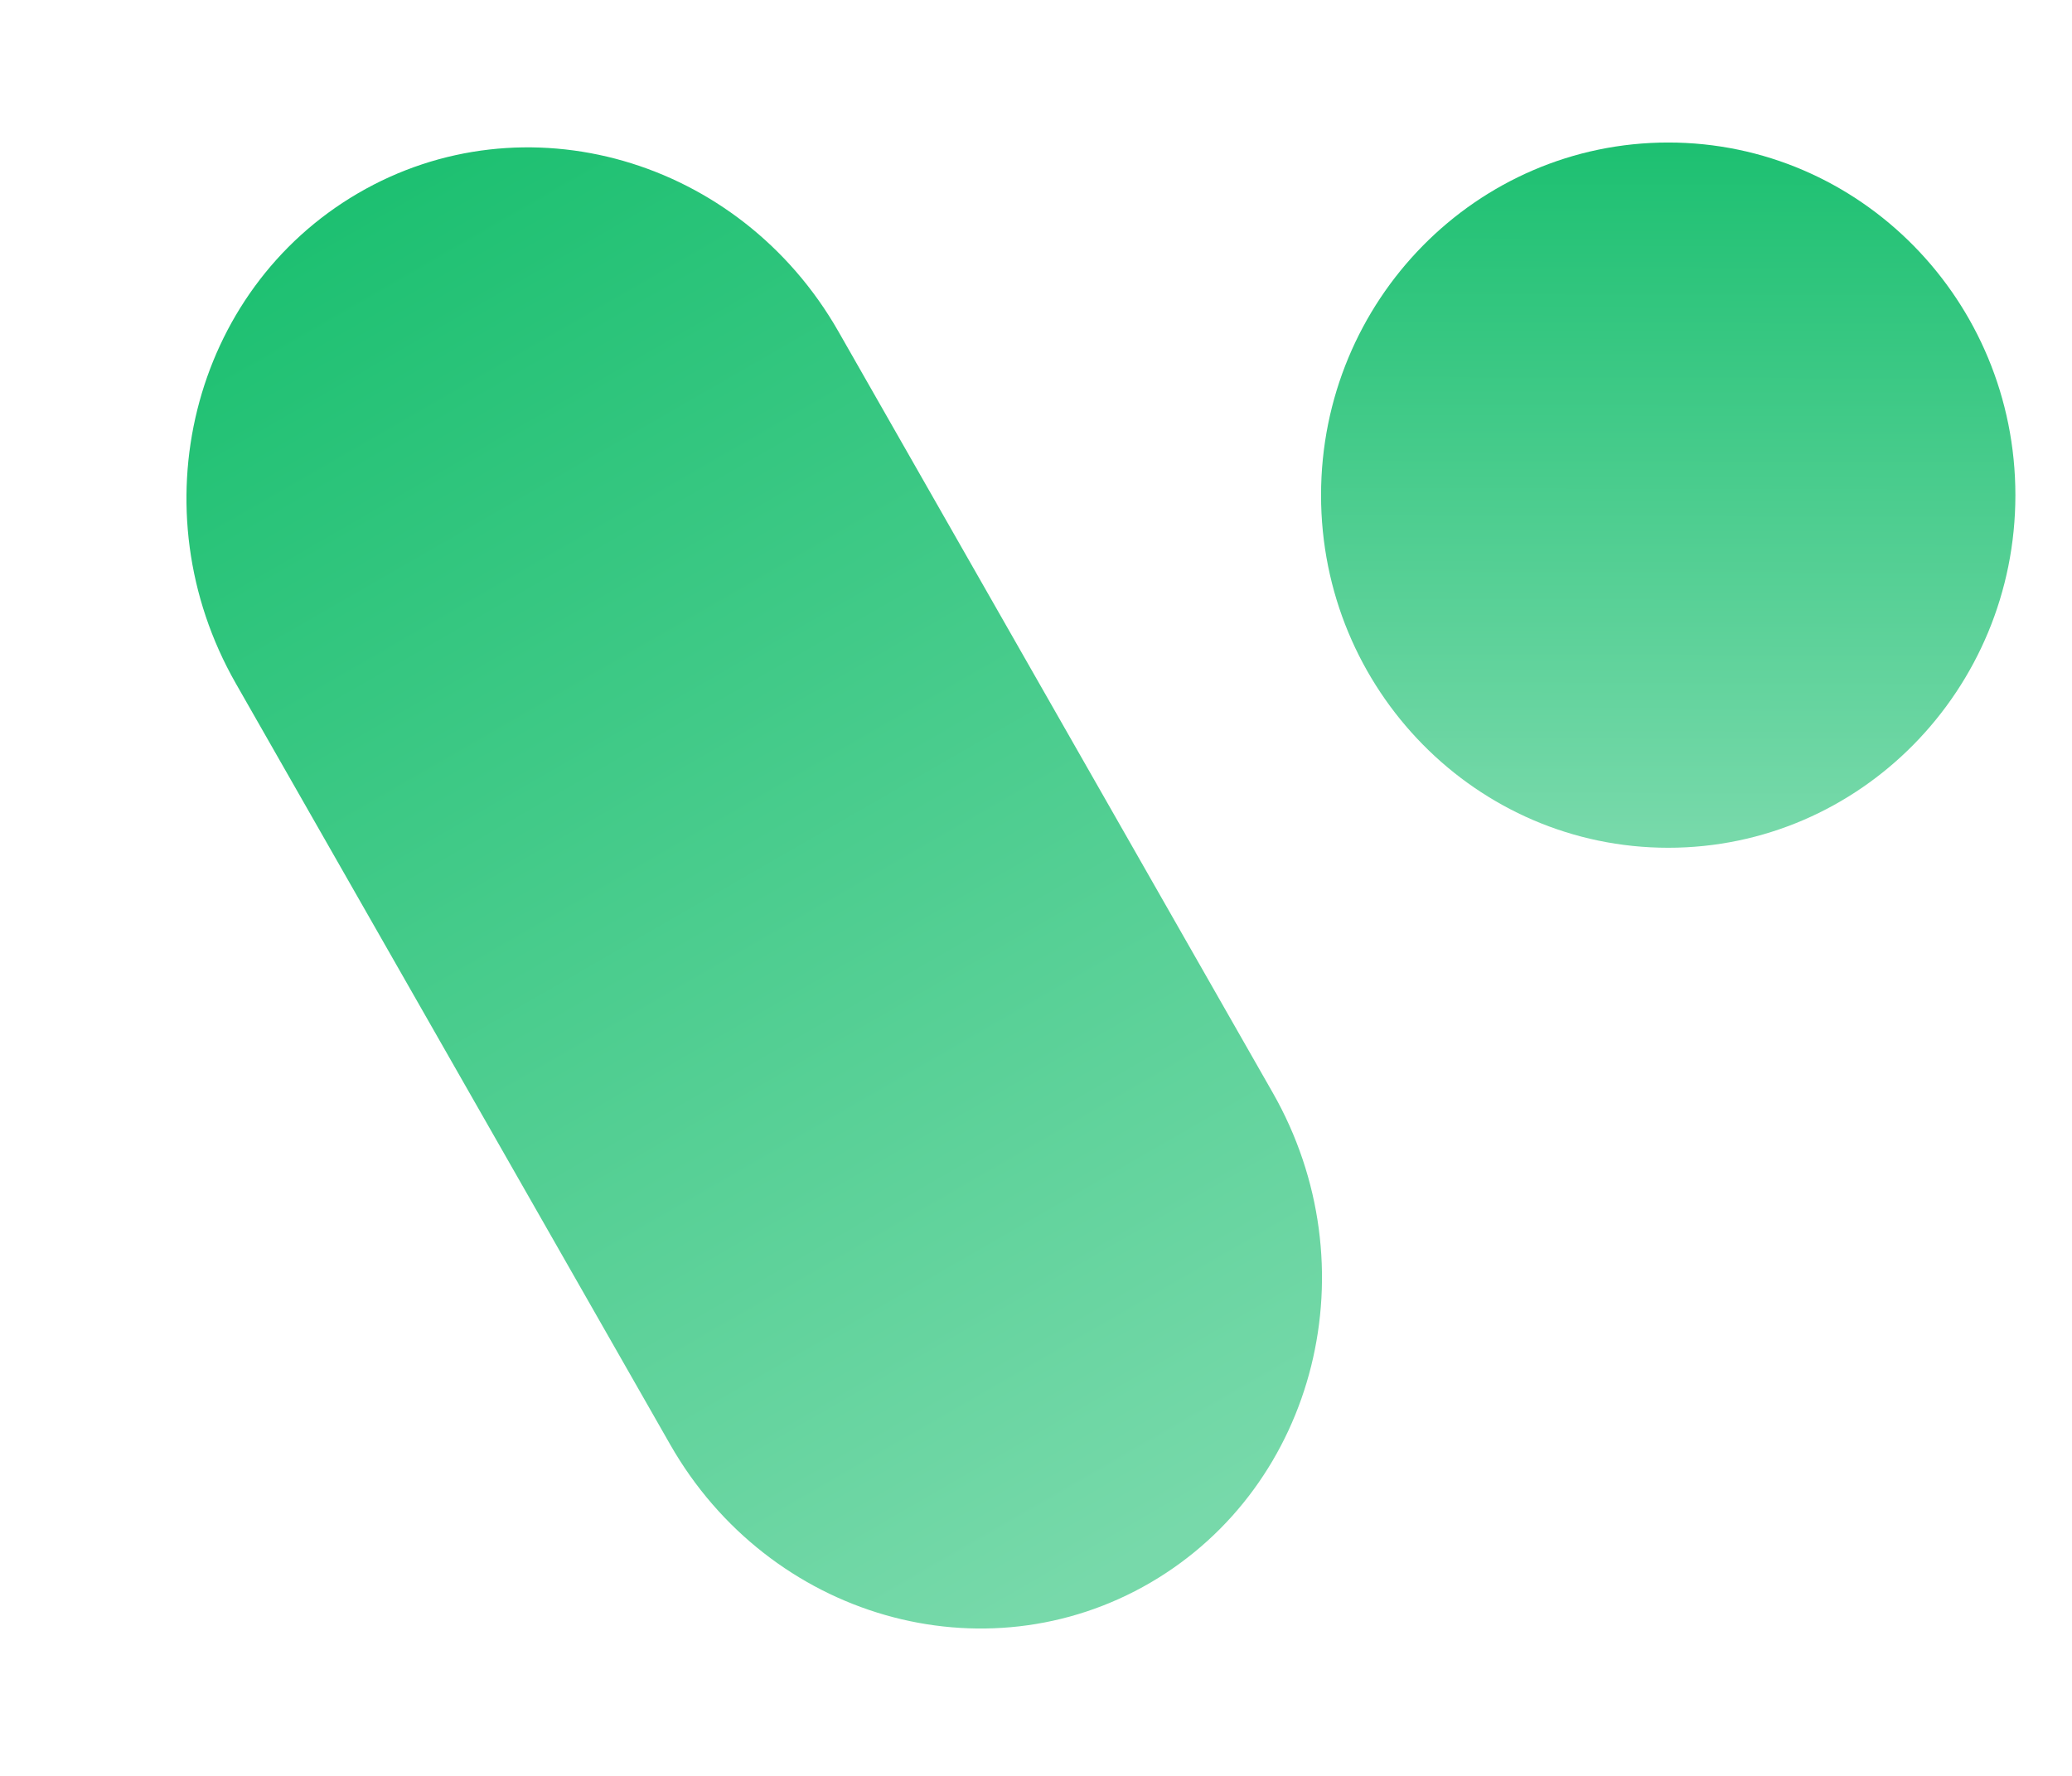
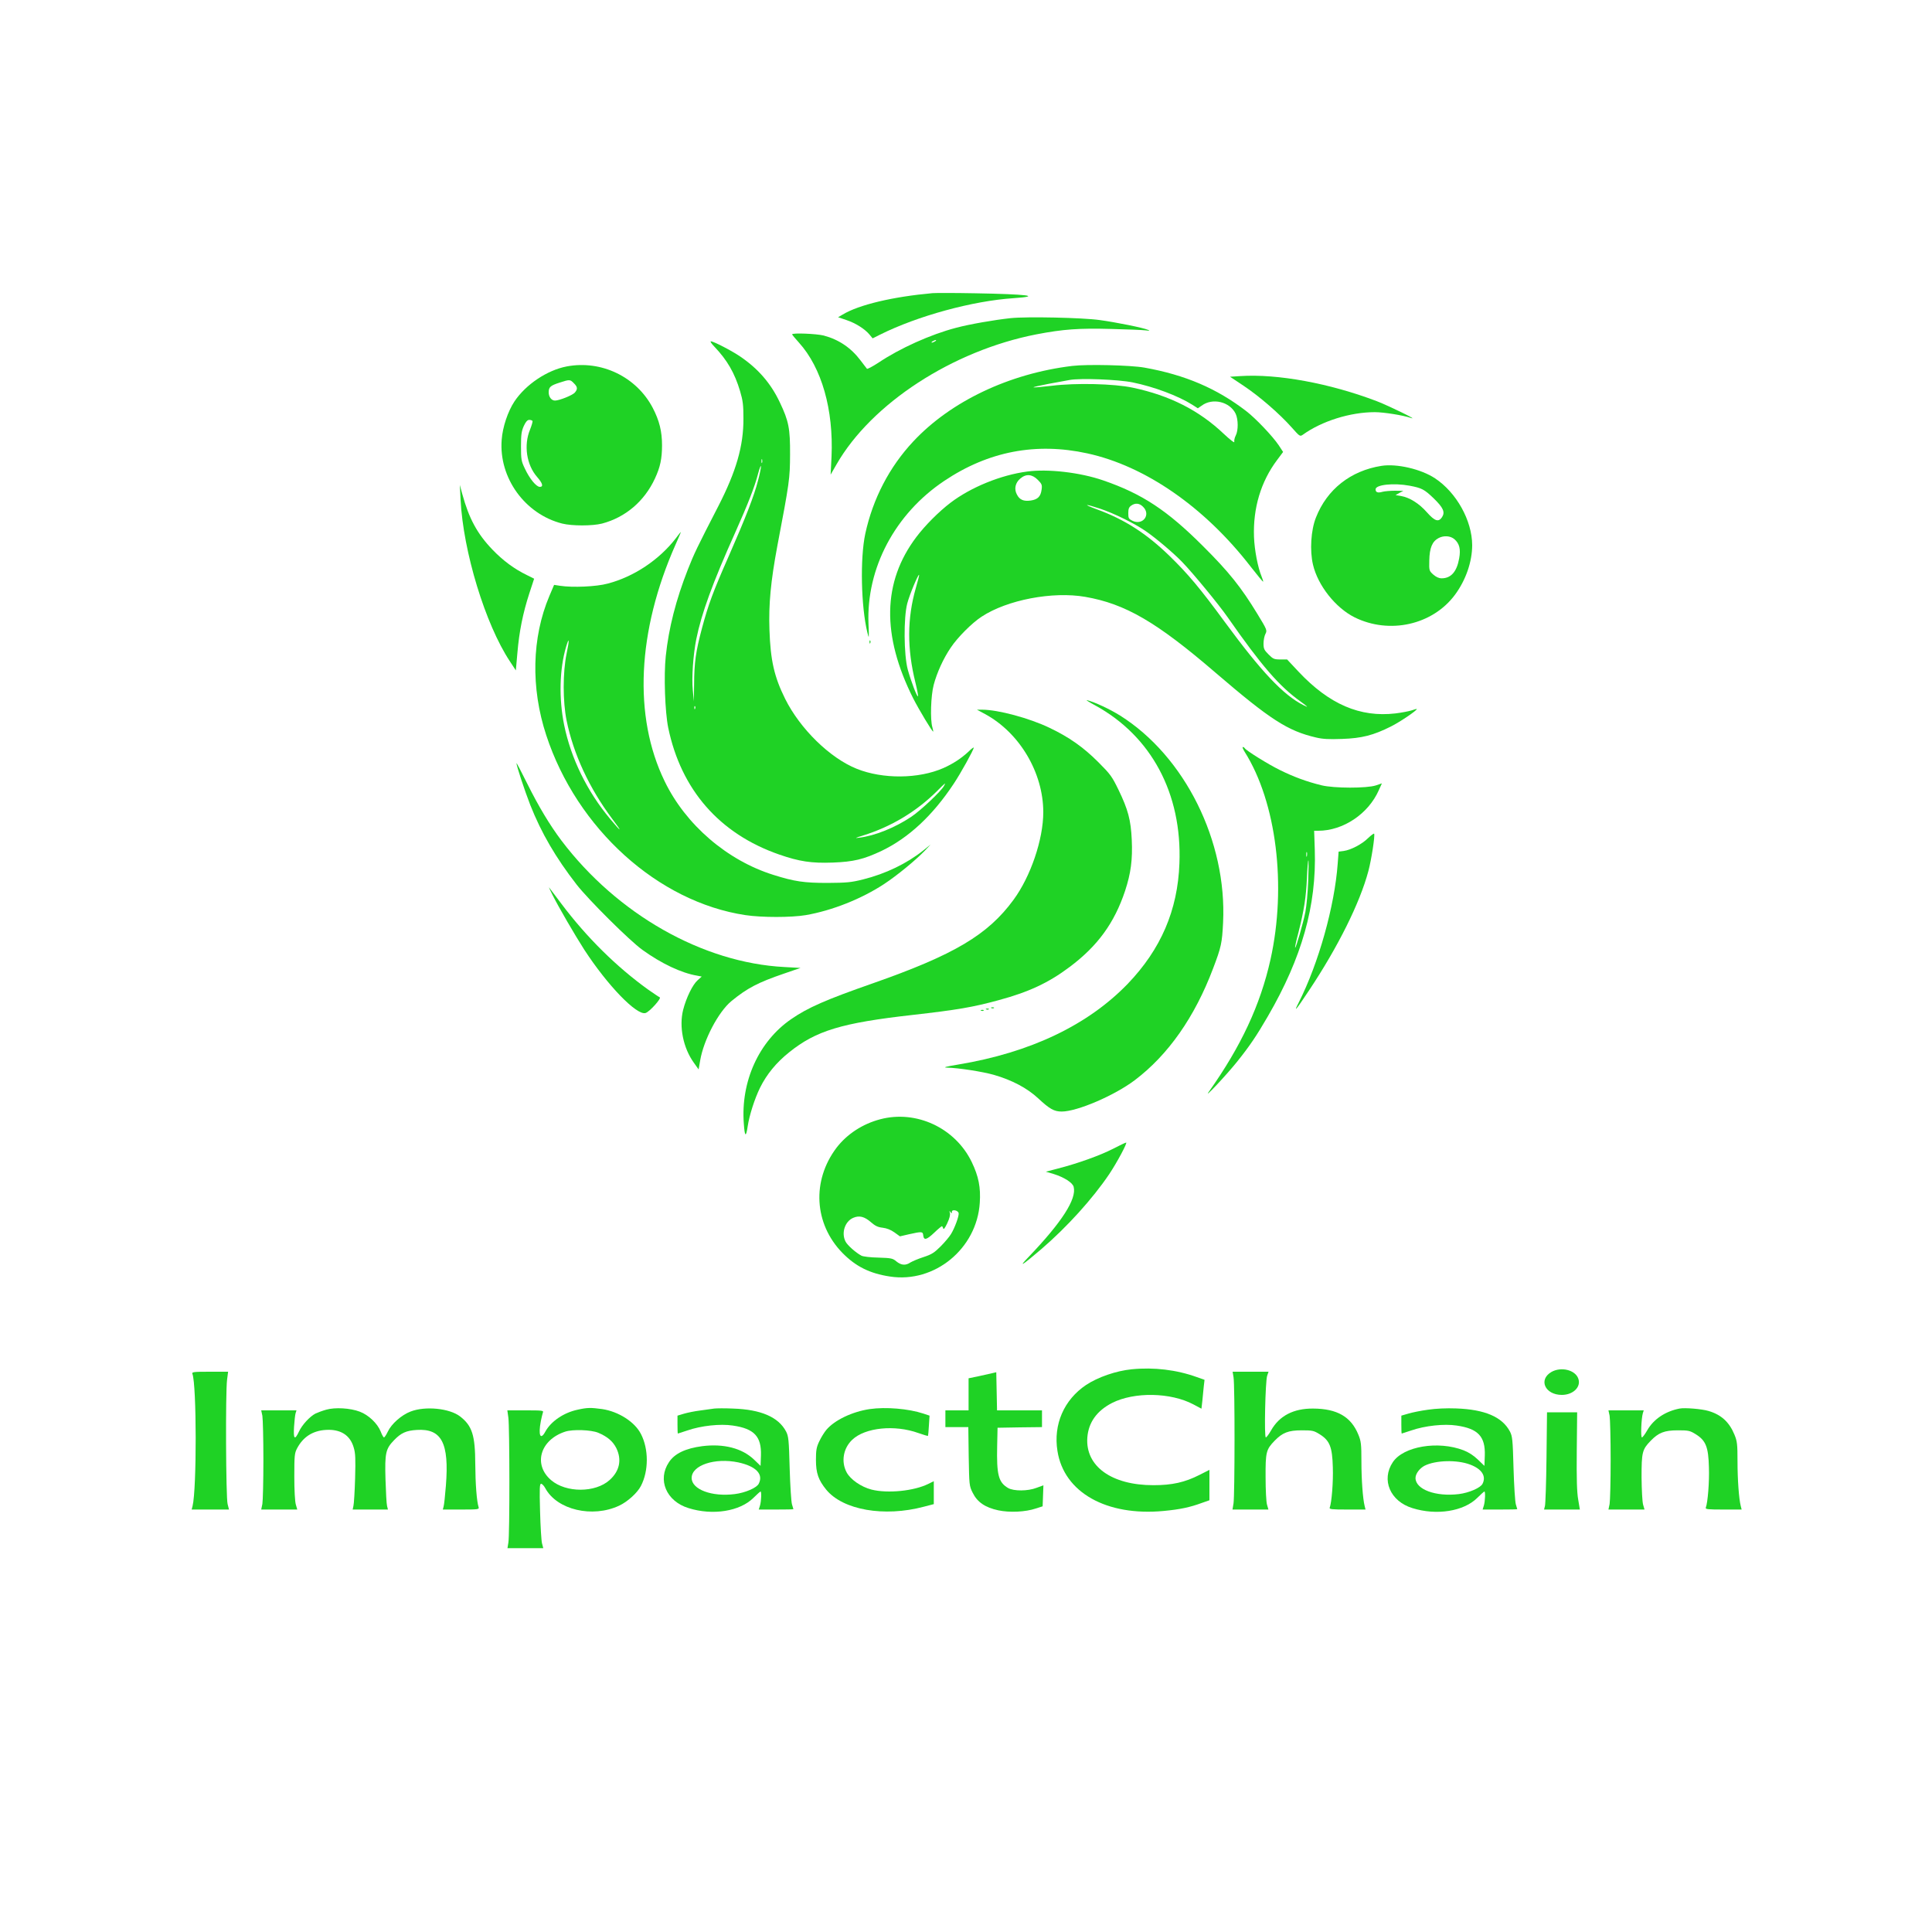
- <svg xmlns="http://www.w3.org/2000/svg" width="28" height="24" viewBox="0 0 28 24" fill="none">
-   <path d="M3.186 9.235C1.849 6.891 2.587 3.927 4.836 2.613C7.084 1.3 9.991 2.135 11.329 4.478L17.198 14.765C18.536 17.109 17.797 20.073 15.549 21.387C13.3 22.7 10.393 21.865 9.056 19.521L3.186 9.235Z" fill="url(#paint0_linear_2290_2172)" />
-   <path d="M27.235 6.692C27.235 9.323 25.134 11.457 22.544 11.457C19.953 11.457 17.852 9.323 17.852 6.692C17.852 4.06 19.953 1.926 22.544 1.926C25.134 1.926 27.235 4.06 27.235 6.692Z" fill="url(#paint1_linear_2290_2172)" />
-   <defs>
-     <linearGradient id="paint0_linear_2290_2172" x1="4.836" y1="2.613" x2="15.441" y2="21.002" gradientUnits="userSpaceOnUse">
-       <stop stop-color="#1DC071" />
-       <stop offset="1" stop-color="#77D9AA" />
-     </linearGradient>
-     <linearGradient id="paint1_linear_2290_2172" x1="22.544" y1="1.926" x2="22.52" y2="11.286" gradientUnits="userSpaceOnUse">
-       <stop stop-color="#1DC071" />
-       <stop offset="1" stop-color="#77D9AA" />
-     </linearGradient>
-   </defs>
+ <svg xmlns="http://www.w3.org/2000/svg" version="1.0" width="1500pt" height="1500pt" viewBox="0 0 1500 1500" preserveAspectRatio="xMidYMid meet">
+   <g transform="translate(0,1500) scale(0.1,-0.1)" fill="#1fd225" stroke="none">
+     <path d="M7240 12724 c-309 -28 -572 -90 -699 -167 l-34 -20 65 -22 c72 -24 144 -70 180 -114 l23 -28 58 29 c291 145 718 262 1037 283 228 16 103 31 -300 38 -157 3 -305 3 -330 1z" />
+     <path d="M7847 12530 c-129 -14 -319 -47 -424 -75 -199 -52 -436 -159 -603 -271 -46 -30 -86 -51 -89 -47 -4 4 -26 34 -50 65 -74 98 -169 162 -286 193 -56 14 -245 22 -245 9 0 -3 24 -32 53 -64 177 -196 269 -520 253 -885 l-7 -140 46 80 c271 472 900 882 1551 1009 208 40 332 49 583 42 124 -3 244 -8 266 -11 32 -4 35 -3 18 4 -35 16 -249 59 -374 76 -136 19 -565 28 -692 15z m-587 -180 c-8 -5 -19 -10 -25 -10 -5 0 -3 5 5 10 8 5 20 10 25 10 6 0 3 -5 -5 -10z" />
+     <path d="M5547 12308 c99 -104 157 -204 199 -345 22 -74 26 -108 26 -213 1 -212 -56 -409 -195 -680 -164 -318 -188 -368 -236 -490 -93 -237 -149 -456 -172 -674 -16 -149 -6 -433 19 -556 100 -482 398 -823 860 -984 158 -55 253 -69 417 -63 162 6 240 25 380 91 210 101 396 274 559 520 55 82 156 265 156 281 0 5 -19 -9 -42 -32 -55 -51 -117 -92 -193 -126 -193 -85 -471 -87 -673 -6 -208 83 -440 310 -556 543 -85 171 -114 299 -122 536 -7 198 10 376 61 650 95 499 98 524 99 710 1 203 -10 260 -79 405 -69 147 -168 262 -308 357 -66 45 -207 118 -228 118 -7 0 5 -19 28 -42z m370 -900 c-3 -7 -5 -2 -5 12 0 14 2 19 5 13 2 -7 2 -19 0 -25z m-32 -140 c-30 -118 -95 -285 -228 -588 -121 -274 -158 -375 -207 -558 -48 -180 -60 -264 -61 -435 l-2 -132 -8 85 c-10 96 3 279 27 398 40 198 126 435 302 827 98 220 151 354 178 458 10 38 20 64 22 58 2 -6 -8 -57 -23 -113z m-488 -1770 c-3 -8 -6 -5 -6 6 -1 11 2 17 5 13 3 -3 4 -12 1 -19z m1932 -600 c-22 -41 -182 -192 -256 -241 -127 -84 -280 -146 -403 -161 -37 -5 -32 -2 30 17 219 68 415 186 575 345 69 69 70 69 54 40z" />
+     <path d="M4400 12155 c-152 -29 -318 -140 -406 -272 -51 -77 -92 -199 -99 -298 -23 -295 181 -577 470 -650 76 -19 234 -19 309 0 182 48 329 173 411 350 41 88 55 154 55 258 0 108 -21 192 -72 290 -126 241 -399 373 -668 322z m55 -130 c30 -29 31 -46 8 -73 -18 -21 -121 -62 -154 -62 -28 0 -49 29 -49 64 0 41 14 53 87 76 76 25 80 24 108 -5z m-321 -293 c3 -5 -6 -35 -19 -68 -50 -121 -27 -273 55 -367 43 -49 51 -77 21 -77 -27 0 -79 63 -115 140 -29 60 -31 73 -31 175 0 92 4 118 22 158 15 33 28 47 42 47 11 0 22 -4 25 -8z" />
+     <path d="M8325 12159 c-489 -59 -944 -275 -1235 -587 -185 -198 -313 -444 -372 -716 -41 -192 -33 -564 16 -766 13 -53 14 -51 9 65 -18 434 206 856 589 1112 342 229 712 300 1110 213 450 -98 911 -418 1267 -878 52 -67 96 -120 98 -118 2 1 -4 20 -12 40 -29 70 -55 203 -59 307 -8 224 53 429 179 597 l47 63 -34 52 c-47 70 -178 208 -252 265 -229 176 -473 281 -791 338 -108 19 -444 27 -560 13z m469 -128 c166 -34 353 -104 464 -174 l42 -27 29 20 c85 64 220 31 265 -63 20 -44 21 -129 0 -169 -9 -17 -13 -39 -11 -49 3 -11 -33 17 -82 63 -192 182 -418 297 -706 358 -145 31 -442 38 -628 15 -77 -9 -141 -15 -143 -12 -2 2 49 14 113 26 65 12 141 26 168 31 82 15 376 4 489 -19z" />
+     <path d="M9628 12080 l-78 -5 108 -72 c121 -81 277 -216 371 -322 61 -69 64 -71 85 -57 148 107 370 176 560 176 70 0 219 -24 281 -45 66 -22 -170 93 -265 130 -365 139 -771 214 -1062 195z" />
+     <path d="M10725 11383 c-239 -38 -422 -182 -508 -401 -39 -98 -49 -256 -23 -366 38 -162 175 -335 323 -409 271 -134 606 -59 780 176 84 114 133 256 133 385 -1 191 -122 408 -288 518 -108 72 -298 116 -417 97z m219 -154 c95 -18 114 -28 187 -98 75 -73 90 -107 65 -146 -27 -41 -56 -32 -118 38 -60 68 -133 114 -200 126 l-43 7 30 17 30 16 -65 1 c-36 0 -79 -4 -95 -8 -38 -11 -55 -5 -55 19 0 36 140 51 264 28z m349 -416 c38 -34 49 -77 36 -148 -18 -103 -63 -155 -136 -155 -22 0 -43 10 -65 29 -32 29 -33 31 -31 110 2 98 23 148 73 174 41 21 92 17 123 -10z" />
+     <path d="M7975 11339 c-205 -27 -437 -122 -595 -242 -93 -71 -199 -178 -266 -267 -263 -349 -270 -763 -23 -1254 45 -88 146 -256 154 -256 2 0 -1 15 -6 33 -18 59 -12 245 10 329 25 95 75 205 132 289 53 80 166 193 240 241 199 131 552 198 805 154 311 -54 554 -195 1014 -591 422 -362 558 -450 778 -501 50 -12 100 -15 202 -11 152 5 243 28 380 97 68 34 200 123 200 135 0 2 -17 -2 -39 -10 -21 -7 -78 -18 -127 -24 -275 -32 -514 71 -752 324 l-89 95 -52 0 c-49 0 -57 4 -92 39 -34 34 -39 44 -39 85 0 26 7 60 15 75 14 27 12 32 -63 155 -126 207 -221 326 -422 526 -277 277 -472 406 -774 510 -179 62 -429 91 -591 69z m82 -64 c32 -32 35 -40 30 -76 -7 -54 -30 -77 -84 -85 -55 -8 -87 5 -108 47 -23 43 -12 91 26 123 45 39 92 35 136 -9z m818 -210 c62 -61 -2 -146 -81 -109 -31 15 -34 20 -34 60 0 33 5 46 22 58 32 23 65 20 93 -9z m-332 -15 c107 -36 261 -112 347 -170 81 -55 222 -174 291 -246 88 -92 282 -328 351 -427 263 -377 401 -536 566 -654 59 -43 64 -49 22 -28 -157 79 -327 260 -610 645 -193 263 -285 373 -431 515 -181 175 -348 282 -564 361 -114 42 -93 44 28 4z m-1433 -617 c-67 -234 -68 -469 -3 -731 14 -57 23 -105 20 -108 -7 -7 -53 114 -79 207 -31 115 -33 405 -4 514 17 66 85 229 92 222 2 -2 -10 -48 -26 -104z" />
+     <path d="M3576 11120 c20 -402 192 -967 383 -1255 l46 -70 12 135 c14 167 43 310 92 461 l38 116 -56 28 c-99 48 -185 112 -268 198 -118 123 -182 242 -234 432 l-19 70 6 -115z" />
+     <path d="M5248 10822 c-128 -167 -326 -300 -530 -353 -87 -24 -272 -32 -370 -17 l-46 7 -37 -87 c-136 -322 -145 -712 -24 -1080 238 -726 868 -1295 1547 -1397 127 -19 355 -19 468 0 203 35 433 126 609 242 99 65 245 185 315 258 l45 48 -57 -46 c-127 -101 -291 -181 -468 -225 -92 -23 -125 -26 -275 -27 -182 0 -257 11 -419 62 -360 112 -683 390 -846 728 -244 502 -213 1165 85 1837 24 54 43 98 41 98 -1 0 -18 -21 -38 -48z m-849 -897 c-30 -145 -30 -371 0 -519 53 -260 176 -526 356 -766 80 -106 72 -106 -18 2 -179 214 -304 470 -357 729 -42 207 -36 434 15 607 25 83 27 57 4 -53z" />
+     <path d="M6751 10014 c0 -11 3 -14 6 -6 3 7 2 16 -1 19 -3 4 -6 -2 -5 -13z" />
+     <path d="M8500 9525 c439 -239 678 -686 657 -1228 -13 -364 -144 -667 -401 -935 -310 -321 -756 -534 -1316 -627 -97 -16 -122 -23 -88 -24 89 -2 276 -31 364 -56 142 -41 259 -103 345 -183 88 -82 123 -102 182 -102 120 0 411 125 568 244 259 196 465 490 607 866 64 168 70 198 78 357 31 632 -297 1291 -799 1607 -80 50 -195 104 -257 120 -14 4 13 -14 60 -39z" />
+     <path d="M7648 9456 c268 -145 452 -455 452 -762 0 -211 -98 -499 -231 -680 -200 -273 -461 -427 -1094 -649 -363 -127 -503 -188 -633 -278 -251 -173 -392 -485 -367 -811 7 -103 17 -109 30 -21 12 83 54 215 96 300 52 105 126 195 226 275 209 168 407 228 958 290 351 40 467 60 666 114 237 64 389 135 553 258 218 163 348 342 431 591 45 137 59 242 52 396 -7 155 -29 236 -103 389 -50 103 -63 121 -157 215 -116 116 -227 194 -378 266 -158 76 -401 141 -524 141 l-40 0 63 -34z" />
+     <path d="M9664 9162 c246 -390 327 -1040 200 -1612 -79 -353 -228 -673 -479 -1027 -46 -64 132 125 219 233 98 122 152 202 240 354 264 455 378 859 364 1291 l-5 149 32 0 c193 0 389 131 470 315 l24 53 -47 -16 c-71 -23 -323 -23 -422 1 -114 28 -215 65 -322 118 -92 45 -262 151 -274 170 -3 5 -9 9 -15 9 -5 0 2 -17 15 -38z m483 -809 c-3 -10 -5 -4 -5 12 0 17 2 24 5 18 2 -7 2 -21 0 -30z m10 -190 c-3 -87 -13 -196 -22 -243 -17 -87 -74 -285 -80 -278 -2 2 9 55 26 118 44 174 59 272 66 423 3 75 8 137 11 137 3 0 2 -71 -1 -157z" />
+     <path d="M4010 9075 c0 -22 64 -214 107 -325 86 -217 197 -408 360 -618 92 -118 413 -437 511 -507 147 -106 301 -179 424 -200 l36 -7 -32 -29 c-38 -33 -88 -135 -112 -229 -33 -130 0 -296 83 -411 l37 -52 12 69 c27 160 141 377 242 461 123 101 207 145 409 214 l128 44 -125 7 c-634 33 -1298 410 -1731 982 -91 121 -178 266 -265 441 -46 93 -84 165 -84 160z" />
+     <path d="M10623 8494 c-48 -48 -134 -93 -191 -101 l-39 -5 -7 -92 c-24 -332 -149 -776 -302 -1078 -44 -86 -25 -65 79 92 224 336 395 679 461 927 24 90 52 273 45 290 -2 4 -23 -11 -46 -33z" />
+     <path d="M4289 8053 c48 -96 174 -312 247 -426 181 -278 408 -513 476 -492 31 9 127 116 110 122 -7 3 -47 30 -90 60 -245 176 -478 406 -674 667 -50 67 -93 123 -95 126 -3 3 9 -23 26 -57z" />
+     <path d="M7698 7173 c7 -3 16 -2 19 1 4 3 -2 6 -13 5 -11 0 -14 -3 -6 -6z" />
+     <path d="M7658 7163 c7 -3 16 -2 19 1 4 3 -2 6 -13 5 -11 0 -14 -3 -6 -6z" />
+     <path d="M7618 7153 c7 -3 16 -2 19 1 4 3 -2 6 -13 5 -11 0 -14 -3 -6 -6z" />
+     <path d="M6834 6310 c-137 -36 -258 -115 -340 -222 -192 -255 -174 -589 46 -815 104 -106 212 -160 370 -184 346 -53 674 216 697 572 8 120 -9 206 -63 318 -128 264 -430 405 -710 331z m609 -729 c4 -20 -30 -115 -60 -163 -12 -20 -48 -63 -80 -95 -49 -49 -69 -62 -133 -83 -41 -13 -87 -33 -102 -42 -37 -25 -71 -22 -108 8 -28 24 -39 27 -140 30 -60 1 -120 8 -132 15 -42 22 -108 80 -123 109 -35 67 -5 158 60 185 46 20 87 10 138 -35 32 -28 53 -38 90 -42 32 -4 63 -16 91 -36 l43 -31 69 16 c103 23 109 22 112 -9 5 -40 26 -35 86 22 29 28 56 50 59 50 3 0 7 -8 10 -17 3 -12 13 1 31 39 18 38 25 66 21 80 -5 18 -4 20 4 8 9 -13 11 -13 11 1 0 22 48 13 53 -10z" />
+     <path d="M8640 6080 c-100 -51 -272 -113 -428 -153 l-92 -24 61 -18 c80 -25 147 -67 155 -100 24 -94 -91 -273 -350 -544 -85 -88 -51 -67 99 61 200 172 398 391 527 582 62 93 144 247 131 245 -5 0 -51 -22 -103 -49z" />
+     <path d="M8787 4369 c-121 -12 -263 -61 -355 -122 -171 -115 -255 -306 -222 -512 50 -322 380 -508 825 -466 127 12 203 28 298 63 l57 20 0 118 0 118 -77 -39 c-114 -58 -213 -80 -358 -80 -325 0 -529 147 -513 370 9 117 73 207 191 268 173 88 456 83 633 -11 l62 -33 7 61 c3 34 8 84 11 112 l6 51 -59 21 c-158 57 -333 78 -506 61z" />
+     <path d="M12045 4348 c-103 -60 -49 -178 81 -178 88 0 151 62 128 126 -23 68 -134 95 -209 52z" />
+     <path d="M1494 4333 c33 -86 34 -894 1 -1026 l-7 -27 145 0 145 0 -11 43 c-13 49 -17 866 -4 965 l8 62 -142 0 c-128 0 -141 -2 -135 -17z" />
+     <path d="M7705 4339 c-16 -4 -65 -15 -107 -24 l-78 -16 0 -125 0 -124 -90 0 -90 0 0 -65 0 -65 89 0 89 0 3 -227 c4 -224 4 -229 31 -283 36 -73 97 -114 198 -136 89 -19 212 -13 292 14 l53 17 3 82 3 81 -52 -19 c-69 -27 -178 -27 -222 -2 -75 44 -90 102 -85 328 l3 140 173 3 172 2 0 65 0 65 -175 0 -174 0 -3 148 -3 148 -30 -7z" />
+     <path d="M9577 4308 c11 -58 10 -920 0 -980 l-8 -48 140 0 139 0 -11 38 c-6 20 -11 114 -11 212 -1 195 4 216 70 284 61 63 107 81 210 81 83 0 94 -2 139 -30 79 -49 99 -99 103 -257 4 -114 -9 -273 -24 -313 -5 -13 15 -15 136 -15 l142 0 -7 28 c-14 56 -25 202 -25 347 0 134 -3 156 -24 207 -57 139 -165 201 -351 202 -152 1 -262 -56 -326 -169 -17 -30 -36 -55 -41 -55 -14 0 -4 433 10 478 l11 32 -140 0 -139 0 7 -42z" />
+     <path d="M2532 4055 c-29 -8 -66 -22 -83 -30 -44 -23 -104 -88 -128 -140 -33 -70 -44 -58 -38 38 3 45 8 92 12 105 l7 22 -137 0 -137 0 9 -42 c4 -24 8 -178 8 -343 0 -165 -4 -319 -8 -342 l-9 -43 140 0 140 0 -11 38 c-7 22 -12 111 -12 217 0 166 2 183 22 221 47 88 120 135 220 142 115 8 191 -39 219 -136 14 -45 15 -88 11 -241 -3 -102 -9 -198 -13 -213 l-6 -28 137 0 137 0 -7 28 c-4 15 -9 107 -12 205 -6 206 1 238 67 306 54 56 94 74 176 79 193 12 252 -101 226 -431 -6 -78 -14 -152 -18 -164 l-6 -23 142 0 c131 0 141 1 136 18 -15 46 -25 182 -26 337 -1 222 -24 295 -118 368 -82 63 -270 82 -384 38 -71 -27 -149 -96 -177 -156 -12 -25 -25 -45 -30 -45 -4 0 -16 20 -25 45 -25 63 -94 129 -163 155 -74 28 -192 35 -261 15z" />
+     <path d="M4484 4055 c-108 -23 -207 -91 -250 -170 -38 -70 -56 -29 -35 81 5 27 13 57 16 67 7 16 -4 17 -135 17 l-141 0 8 -57 c10 -73 11 -913 0 -970 l-7 -43 139 0 139 0 -10 38 c-5 20 -12 133 -15 250 -5 178 -3 212 8 212 8 0 23 -16 33 -35 91 -168 366 -232 573 -135 65 30 142 100 169 153 61 117 61 287 0 404 -48 94 -174 174 -301 193 -88 12 -115 12 -191 -5z m161 -179 c71 -30 113 -66 140 -119 44 -90 26 -178 -52 -248 -111 -100 -338 -100 -454 -1 -142 121 -85 314 110 377 59 19 201 14 256 -9z" />
+     <path d="M5545 4064 c-16 -2 -65 -9 -108 -15 -42 -5 -100 -17 -127 -25 l-50 -15 0 -69 c0 -39 1 -70 3 -70 1 0 34 11 74 24 107 37 255 53 353 38 166 -24 223 -85 218 -233 l-3 -80 -52 50 c-92 87 -234 124 -401 103 -129 -17 -214 -57 -258 -124 -92 -137 -21 -304 152 -357 188 -59 399 -25 504 80 27 27 52 49 55 49 8 0 6 -72 -4 -108 l-10 -32 135 0 c74 0 134 1 134 3 0 1 -5 18 -11 37 -6 19 -14 145 -18 280 -6 224 -9 249 -28 286 -59 112 -195 171 -413 178 -63 3 -128 2 -145 0z m187 -418 c138 -30 198 -92 158 -167 -17 -31 -104 -69 -185 -79 -178 -23 -335 36 -335 125 0 99 180 159 362 121z" />
+     <path d="M6753 4060 c-136 -20 -274 -86 -337 -161 -16 -19 -41 -59 -55 -89 -22 -46 -26 -69 -26 -145 0 -102 19 -156 80 -231 130 -158 450 -214 758 -132 l77 20 0 89 0 89 -41 -20 c-110 -56 -318 -77 -443 -45 -81 21 -164 79 -193 134 -44 83 -26 187 44 253 100 95 330 118 513 52 40 -14 73 -24 75 -22 1 2 5 38 7 80 l5 77 -48 16 c-115 38 -292 53 -416 35z" />
+     <path d="M11087 4055 c-53 -7 -122 -21 -152 -30 l-55 -16 0 -69 c0 -39 1 -70 3 -70 1 0 34 11 74 24 107 37 255 53 353 38 166 -24 223 -85 218 -233 l-3 -80 -52 50 c-32 31 -73 57 -110 71 -198 76 -467 31 -549 -92 -92 -137 -21 -304 152 -357 188 -59 399 -25 504 80 27 27 52 49 55 49 8 0 6 -72 -4 -108 l-10 -32 135 0 c74 0 134 1 134 3 0 1 -5 18 -11 37 -6 19 -14 145 -18 280 -6 224 -9 249 -28 286 -60 113 -194 171 -418 179 -74 3 -157 -1 -218 -10z m327 -426 c91 -34 127 -90 96 -150 -17 -31 -104 -69 -183 -79 -180 -22 -337 36 -337 125 0 33 32 75 70 95 85 43 252 48 354 9z" />
+     <path d="M13040 4064 c-112 -22 -202 -83 -251 -169 -17 -30 -36 -55 -41 -55 -11 0 -5 147 7 188 l7 22 -137 0 -137 0 9 -42 c4 -24 8 -178 8 -343 0 -165 -4 -319 -8 -342 l-9 -43 140 0 140 0 -11 38 c-6 21 -11 112 -12 212 0 195 5 216 71 284 61 63 107 81 210 81 83 0 94 -2 139 -30 79 -49 99 -99 103 -257 4 -114 -9 -273 -24 -313 -5 -13 15 -15 136 -15 l142 0 -7 28 c-14 56 -25 202 -25 347 0 134 -3 156 -24 207 -40 97 -102 154 -200 183 -52 16 -185 27 -226 19z" />
+     <path d="M12007 3685 c-2 -192 -8 -362 -12 -377 l-7 -28 139 0 139 0 -13 78 c-10 56 -13 160 -11 377 l3 300 -117 0 -117 0 -4 -350z" />
+   </g>
</svg>
